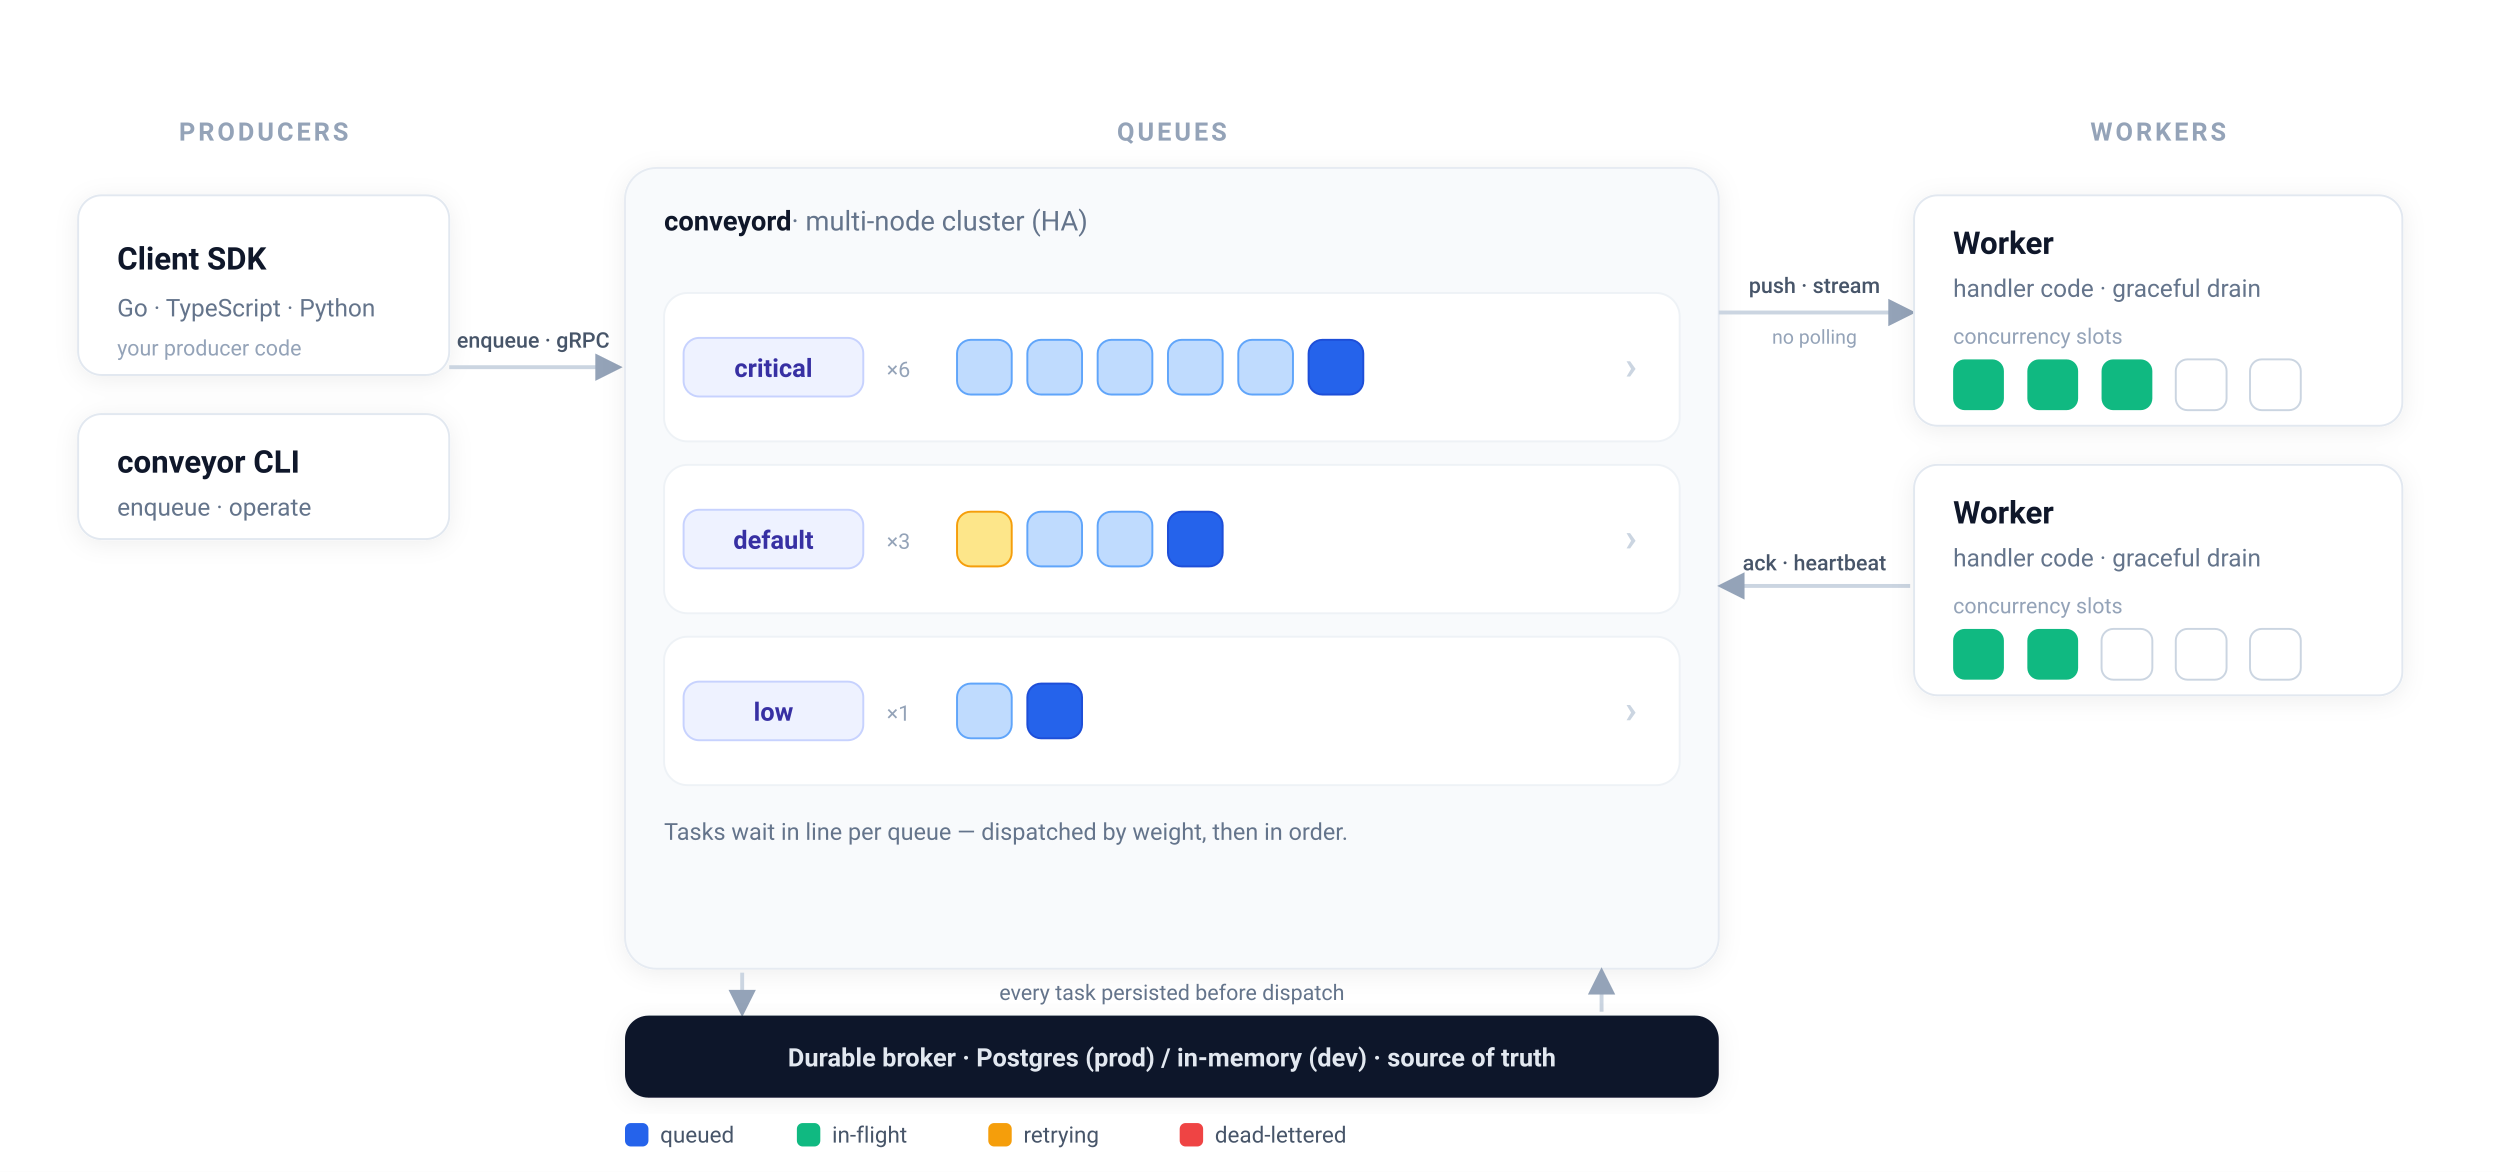
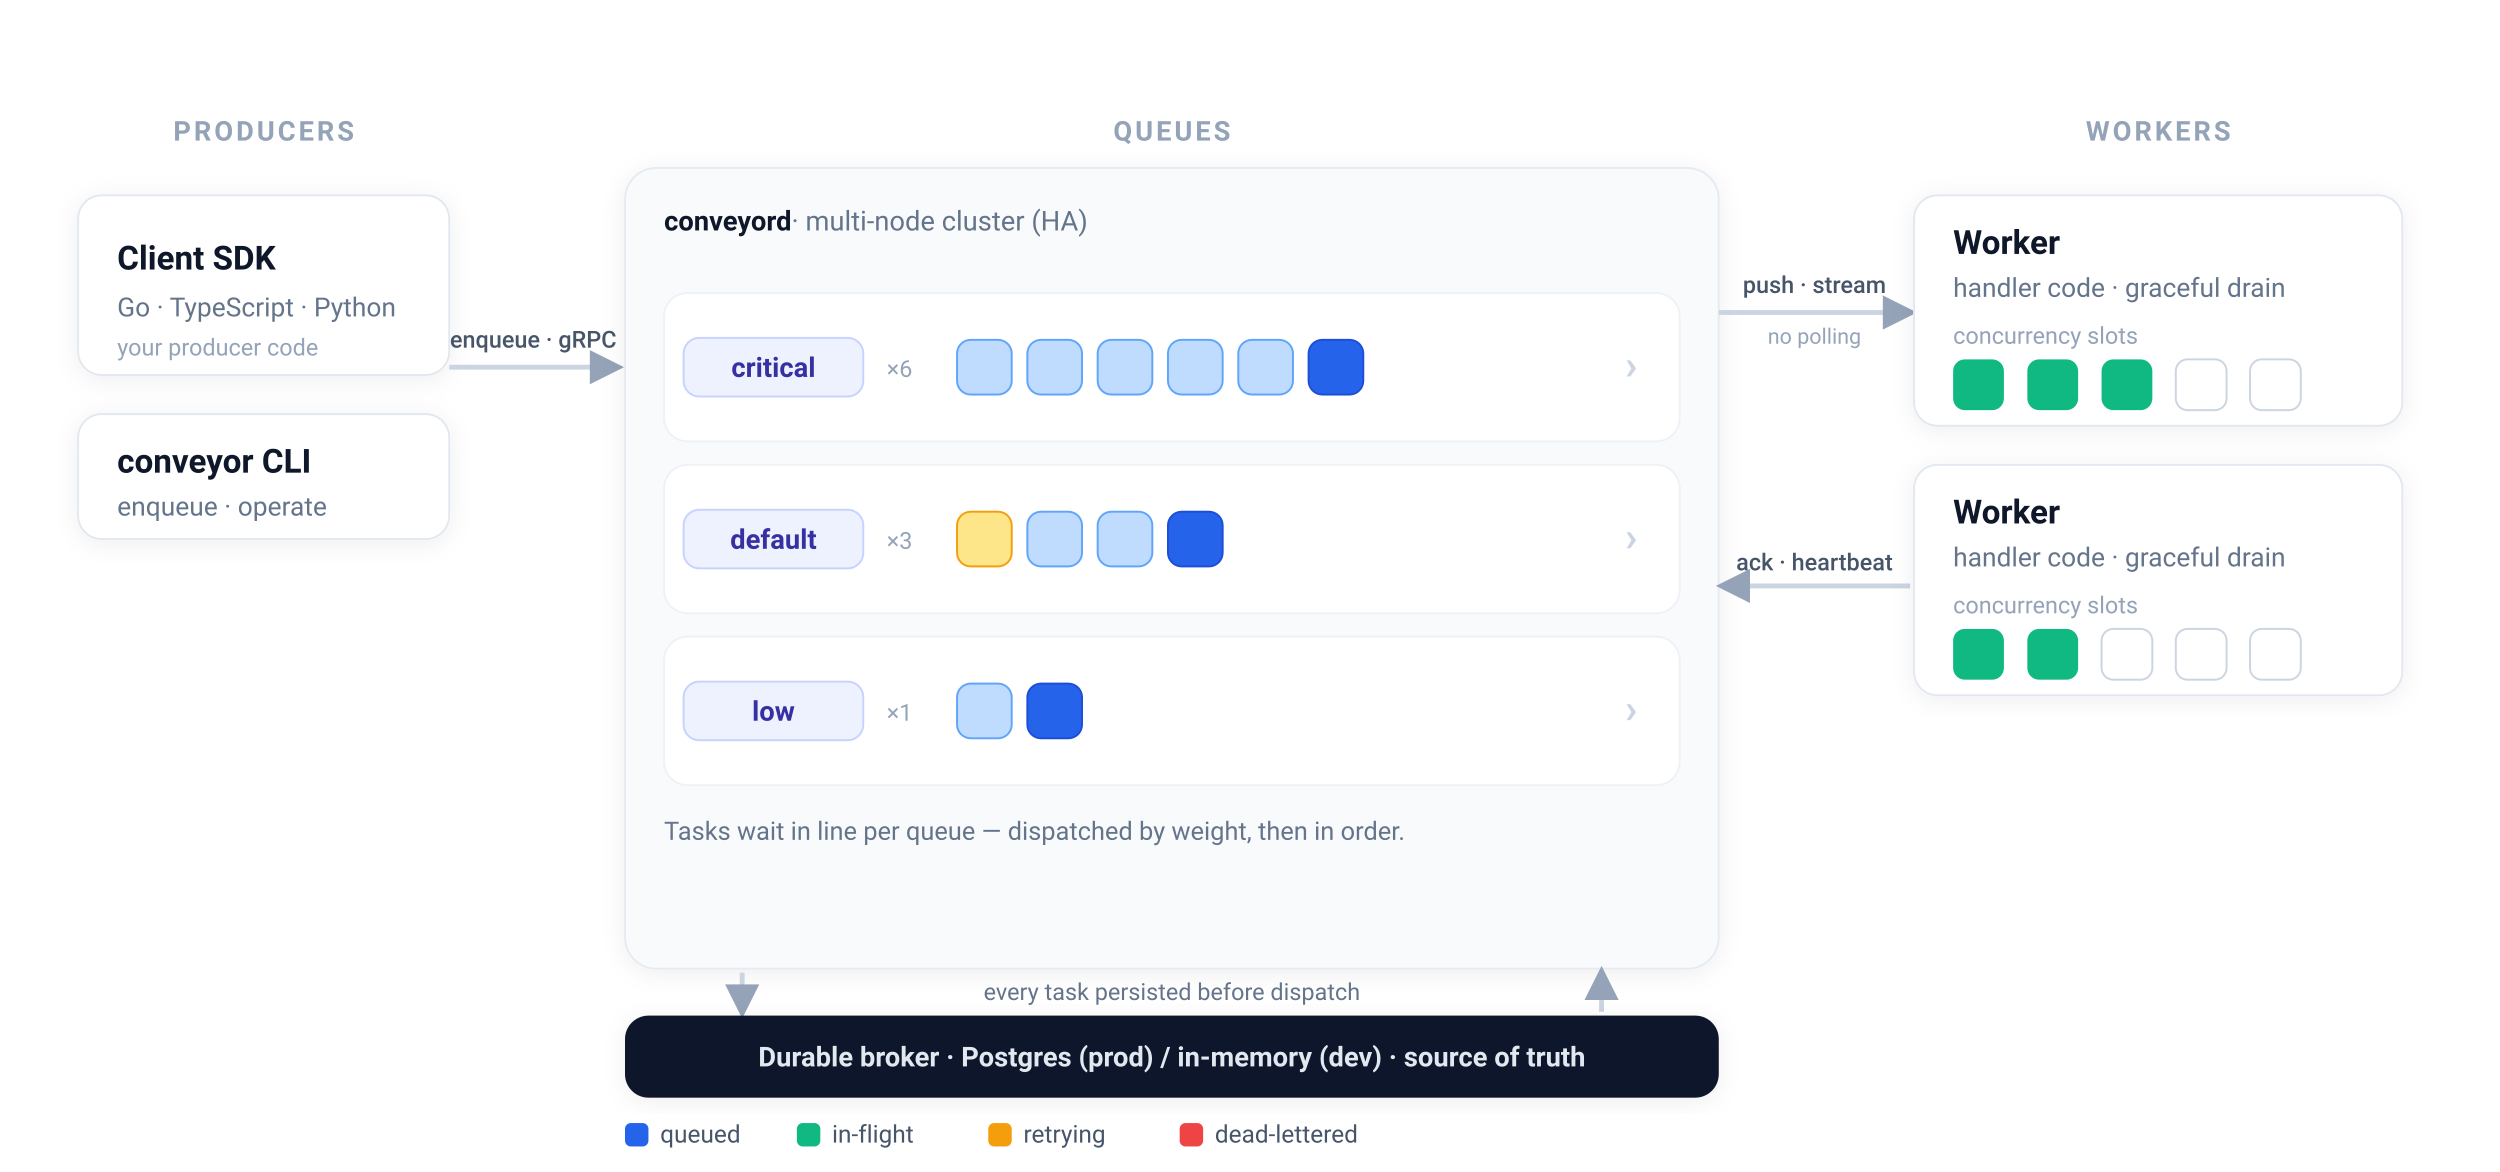
- <svg xmlns="http://www.w3.org/2000/svg" viewBox="0 0 1280 600" width="100%" font-family="-apple-system, BlinkMacSystemFont, 'Segoe UI', Roboto, Helvetica, Arial, sans-serif">
+ <svg xmlns="http://www.w3.org/2000/svg" viewBox="0 0 1280 600" width="1280" height="600" font-family="-apple-system, BlinkMacSystemFont, 'Segoe UI', Roboto, Helvetica, Arial, sans-serif">
  <defs>
    <marker id="arrow" viewBox="0 0 10 10" refX="8" refY="5" markerWidth="7" markerHeight="7" orient="auto-start-reverse">
      <path d="M0,0 L10,5 L0,10 z" fill="#94a3b8" />
    </marker>
    <filter id="shadow" x="-20%" y="-20%" width="140%" height="140%">
      <feDropShadow dx="0" dy="2" stdDeviation="6" flood-color="#0f172a" flood-opacity="0.07" />
    </filter>
  </defs>
  <rect x="0" y="0" width="1280" height="600" fill="#ffffff" />
-   <text x="135" y="72" text-anchor="middle" font-size="13" font-weight="600" letter-spacing="1.5" fill="#94a3b8">PRODUCERS</text>
-   <text x="600" y="72" text-anchor="middle" font-size="13" font-weight="600" letter-spacing="1.5" fill="#94a3b8">QUEUES</text>
-   <text x="1105" y="72" text-anchor="middle" font-size="13" font-weight="600" letter-spacing="1.5" fill="#94a3b8">WORKERS</text>
+   <text x="135" y="72" text-anchor="middle" font-size="14" font-weight="600" letter-spacing="1.5" fill="#94a3b8">PRODUCERS</text>
+   <text x="600" y="72" text-anchor="middle" font-size="14" font-weight="600" letter-spacing="1.5" fill="#94a3b8">QUEUES</text>
+   <text x="1105" y="72" text-anchor="middle" font-size="14" font-weight="600" letter-spacing="1.5" fill="#94a3b8">WORKERS</text>
  <g filter="url(#shadow)">
    <rect x="40" y="100" width="190" height="92" rx="12" fill="#ffffff" stroke="#e2e8f0" />
    <rect x="40" y="212" width="190" height="64" rx="12" fill="#ffffff" stroke="#e2e8f0" />
  </g>
-   <text x="60" y="138" font-size="16" font-weight="700" fill="#0f172a">Client SDK</text>
-   <text x="60" y="162" font-size="12.5" fill="#64748b">Go · TypeScript · Python</text>
-   <text x="60" y="182" font-size="11" fill="#94a3b8">your producer code</text>
-   <text x="60" y="242" font-size="16" font-weight="700" fill="#0f172a">conveyor CLI</text>
-   <text x="60" y="264" font-size="12.5" fill="#64748b">enqueue · operate</text>
-   <line x1="230" y1="188" x2="316" y2="188" stroke="#cbd5e1" stroke-width="2" marker-end="url(#arrow)" />
-   <text x="273" y="178" text-anchor="middle" font-size="11" font-weight="500" fill="#475569">enqueue · gRPC</text>
+   <text x="60" y="138" font-size="17" font-weight="700" fill="#0f172a">Client SDK</text>
+   <text x="60" y="162" font-size="13.5" fill="#64748b">Go · TypeScript · Python</text>
+   <text x="60" y="182" font-size="12" fill="#94a3b8">your producer code</text>
+   <text x="60" y="242" font-size="17" font-weight="700" fill="#0f172a">conveyor CLI</text>
+   <text x="60" y="264" font-size="13.5" fill="#64748b">enqueue · operate</text>
+   <line x1="230" y1="188" x2="316" y2="188" stroke="#cbd5e1" stroke-width="2.5" marker-end="url(#arrow)" />
+   <text x="273" y="178" text-anchor="middle" font-size="12" font-weight="500" fill="#475569">enqueue · gRPC</text>
  <g filter="url(#shadow)">
    <rect x="320" y="86" width="560" height="410" rx="16" fill="#f8fafc" stroke="#e6ebf2" />
  </g>
  <text x="340" y="118" font-size="14" font-weight="700" fill="#0f172a">conveyord<tspan font-weight="400" fill="#64748b">  ·  multi-node cluster (HA)</tspan>
  </text>
  <rect x="340" y="150" width="520" height="76" rx="12" fill="#ffffff" stroke="#eef2f6" />
  <rect x="350" y="173" width="92" height="30" rx="8" fill="#eef2ff" stroke="#c7d2fe" />
-   <text x="396" y="193" text-anchor="middle" font-size="13" font-weight="700" fill="#3730a3">critical</text>
-   <text x="454" y="193" font-size="11" fill="#94a3b8">×6</text>
+   <text x="396" y="193" text-anchor="middle" font-size="14" font-weight="700" fill="#3730a3">critical</text>
+   <text x="454" y="193" font-size="12" fill="#94a3b8">×6</text>
  <rect x="490" y="174" width="28" height="28" rx="7" fill="#bfdbfe" stroke="#60a5fa" />
  <rect x="526" y="174" width="28" height="28" rx="7" fill="#bfdbfe" stroke="#60a5fa" />
  <rect x="562" y="174" width="28" height="28" rx="7" fill="#bfdbfe" stroke="#60a5fa" />
  <rect x="598" y="174" width="28" height="28" rx="7" fill="#bfdbfe" stroke="#60a5fa" />
  <rect x="634" y="174" width="28" height="28" rx="7" fill="#bfdbfe" stroke="#60a5fa" />
  <rect x="670" y="174" width="28" height="28" rx="7" fill="#2563eb" stroke="#1d4ed8" />
-   <text x="832" y="194" font-size="20" font-weight="700" fill="#cbd5e1">›</text>
+   <text x="832" y="194" font-size="21" font-weight="700" fill="#cbd5e1">›</text>
  <rect x="340" y="238" width="520" height="76" rx="12" fill="#ffffff" stroke="#eef2f6" />
  <rect x="350" y="261" width="92" height="30" rx="8" fill="#eef2ff" stroke="#c7d2fe" />
-   <text x="396" y="281" text-anchor="middle" font-size="13" font-weight="700" fill="#3730a3">default</text>
-   <text x="454" y="281" font-size="11" fill="#94a3b8">×3</text>
+   <text x="396" y="281" text-anchor="middle" font-size="14" font-weight="700" fill="#3730a3">default</text>
+   <text x="454" y="281" font-size="12" fill="#94a3b8">×3</text>
  <rect x="490" y="262" width="28" height="28" rx="7" fill="#fde68a" stroke="#f59e0b" />
  <rect x="526" y="262" width="28" height="28" rx="7" fill="#bfdbfe" stroke="#60a5fa" />
  <rect x="562" y="262" width="28" height="28" rx="7" fill="#bfdbfe" stroke="#60a5fa" />
  <rect x="598" y="262" width="28" height="28" rx="7" fill="#2563eb" stroke="#1d4ed8" />
-   <text x="832" y="282" font-size="20" font-weight="700" fill="#cbd5e1">›</text>
+   <text x="832" y="282" font-size="21" font-weight="700" fill="#cbd5e1">›</text>
  <rect x="340" y="326" width="520" height="76" rx="12" fill="#ffffff" stroke="#eef2f6" />
  <rect x="350" y="349" width="92" height="30" rx="8" fill="#eef2ff" stroke="#c7d2fe" />
-   <text x="396" y="369" text-anchor="middle" font-size="13" font-weight="700" fill="#3730a3">low</text>
-   <text x="454" y="369" font-size="11" fill="#94a3b8">×1</text>
+   <text x="396" y="369" text-anchor="middle" font-size="14" font-weight="700" fill="#3730a3">low</text>
+   <text x="454" y="369" font-size="12" fill="#94a3b8">×1</text>
  <rect x="490" y="350" width="28" height="28" rx="7" fill="#bfdbfe" stroke="#60a5fa" />
  <rect x="526" y="350" width="28" height="28" rx="7" fill="#2563eb" stroke="#1d4ed8" />
-   <text x="832" y="370" font-size="20" font-weight="700" fill="#cbd5e1">›</text>
-   <text x="340" y="430" font-size="12" fill="#64748b">Tasks wait in line per queue — dispatched by weight, then in order.</text>
-   <line x1="880" y1="160" x2="978" y2="160" stroke="#cbd5e1" stroke-width="2" marker-end="url(#arrow)" />
-   <text x="929" y="150" text-anchor="middle" font-size="11" font-weight="500" fill="#475569">push · stream</text>
-   <text x="929" y="176" text-anchor="middle" font-size="10" fill="#94a3b8">no polling</text>
-   <line x1="978" y1="300" x2="882" y2="300" stroke="#cbd5e1" stroke-width="2" marker-end="url(#arrow)" />
-   <text x="929" y="292" text-anchor="middle" font-size="11" font-weight="500" fill="#475569">ack · heartbeat</text>
+   <text x="832" y="370" font-size="21" font-weight="700" fill="#cbd5e1">›</text>
+   <text x="340" y="430" font-size="13" fill="#64748b">Tasks wait in line per queue — dispatched by weight, then in order.</text>
+   <line x1="880" y1="160" x2="978" y2="160" stroke="#cbd5e1" stroke-width="2.5" marker-end="url(#arrow)" />
+   <text x="929" y="150" text-anchor="middle" font-size="12" font-weight="500" fill="#475569">push · stream</text>
+   <text x="929" y="176" text-anchor="middle" font-size="11" fill="#94a3b8">no polling</text>
+   <line x1="978" y1="300" x2="882" y2="300" stroke="#cbd5e1" stroke-width="2.5" marker-end="url(#arrow)" />
+   <text x="929" y="292" text-anchor="middle" font-size="12" font-weight="500" fill="#475569">ack · heartbeat</text>
  <g filter="url(#shadow)">
    <rect x="980" y="100" width="250" height="118" rx="12" fill="#ffffff" stroke="#e2e8f0" />
    <rect x="980" y="238" width="250" height="118" rx="12" fill="#ffffff" stroke="#e2e8f0" />
  </g>
-   <text x="1000" y="130" font-size="16" font-weight="700" fill="#0f172a">Worker</text>
-   <text x="1000" y="152" font-size="12.5" fill="#64748b">handler code · graceful drain</text>
-   <text x="1000" y="176" font-size="11" fill="#94a3b8">concurrency slots</text>
+   <text x="1000" y="130" font-size="17" font-weight="700" fill="#0f172a">Worker</text>
+   <text x="1000" y="152" font-size="13.5" fill="#64748b">handler code · graceful drain</text>
+   <text x="1000" y="176" font-size="12" fill="#94a3b8">concurrency slots</text>
  <rect x="1000" y="184" width="26" height="26" rx="6" fill="#10b981" />
  <rect x="1038" y="184" width="26" height="26" rx="6" fill="#10b981" />
  <rect x="1076" y="184" width="26" height="26" rx="6" fill="#10b981" />
  <rect x="1114" y="184" width="26" height="26" rx="6" fill="#ffffff" stroke="#cbd5e1" />
  <rect x="1152" y="184" width="26" height="26" rx="6" fill="#ffffff" stroke="#cbd5e1" />
-   <text x="1000" y="268" font-size="16" font-weight="700" fill="#0f172a">Worker</text>
-   <text x="1000" y="290" font-size="12.5" fill="#64748b">handler code · graceful drain</text>
-   <text x="1000" y="314" font-size="11" fill="#94a3b8">concurrency slots</text>
+   <text x="1000" y="268" font-size="17" font-weight="700" fill="#0f172a">Worker</text>
+   <text x="1000" y="290" font-size="13.5" fill="#64748b">handler code · graceful drain</text>
+   <text x="1000" y="314" font-size="12" fill="#94a3b8">concurrency slots</text>
  <rect x="1000" y="322" width="26" height="26" rx="6" fill="#10b981" />
  <rect x="1038" y="322" width="26" height="26" rx="6" fill="#10b981" />
  <rect x="1076" y="322" width="26" height="26" rx="6" fill="#ffffff" stroke="#cbd5e1" />
  <rect x="1114" y="322" width="26" height="26" rx="6" fill="#ffffff" stroke="#cbd5e1" />
  <rect x="1152" y="322" width="26" height="26" rx="6" fill="#ffffff" stroke="#cbd5e1" />
-   <line x1="380" y1="498" x2="380" y2="518" stroke="#cbd5e1" stroke-width="2" marker-end="url(#arrow)" />
-   <line x1="820" y1="518" x2="820" y2="498" stroke="#cbd5e1" stroke-width="2" marker-end="url(#arrow)" />
-   <text x="600" y="512" text-anchor="middle" font-size="11" fill="#64748b">every task persisted before dispatch</text>
+   <line x1="380" y1="498" x2="380" y2="518" stroke="#cbd5e1" stroke-width="2.5" marker-end="url(#arrow)" />
+   <line x1="820" y1="518" x2="820" y2="498" stroke="#cbd5e1" stroke-width="2.5" marker-end="url(#arrow)" />
+   <text x="600" y="512" text-anchor="middle" font-size="12" fill="#64748b">every task persisted before dispatch</text>
  <g filter="url(#shadow)">
    <rect x="320" y="520" width="560" height="42" rx="12" fill="#0f172a" />
  </g>
-   <text x="600" y="546" text-anchor="middle" font-size="13" font-weight="600" fill="#e2e8f0">Durable broker · Postgres (prod) / in-memory (dev) · source of truth</text>
+   <text x="600" y="546" text-anchor="middle" font-size="14" font-weight="600" fill="#e2e8f0">Durable broker · Postgres (prod) / in-memory (dev) · source of truth</text>
  <rect x="320" y="575" width="12" height="12" rx="3" fill="#2563eb" />
-   <text x="338" y="585" font-size="11.5" fill="#475569">queued</text>
+   <text x="338" y="585" font-size="12.5" fill="#475569">queued</text>
  <rect x="408" y="575" width="12" height="12" rx="3" fill="#10b981" />
-   <text x="426" y="585" font-size="11.5" fill="#475569">in-flight</text>
+   <text x="426" y="585" font-size="12.5" fill="#475569">in-flight</text>
  <rect x="506" y="575" width="12" height="12" rx="3" fill="#f59e0b" />
-   <text x="524" y="585" font-size="11.5" fill="#475569">retrying</text>
+   <text x="524" y="585" font-size="12.5" fill="#475569">retrying</text>
  <rect x="604" y="575" width="12" height="12" rx="3" fill="#ef4444" />
-   <text x="622" y="585" font-size="11.5" fill="#475569">dead-lettered</text>
+   <text x="622" y="585" font-size="12.5" fill="#475569">dead-lettered</text>
</svg>
